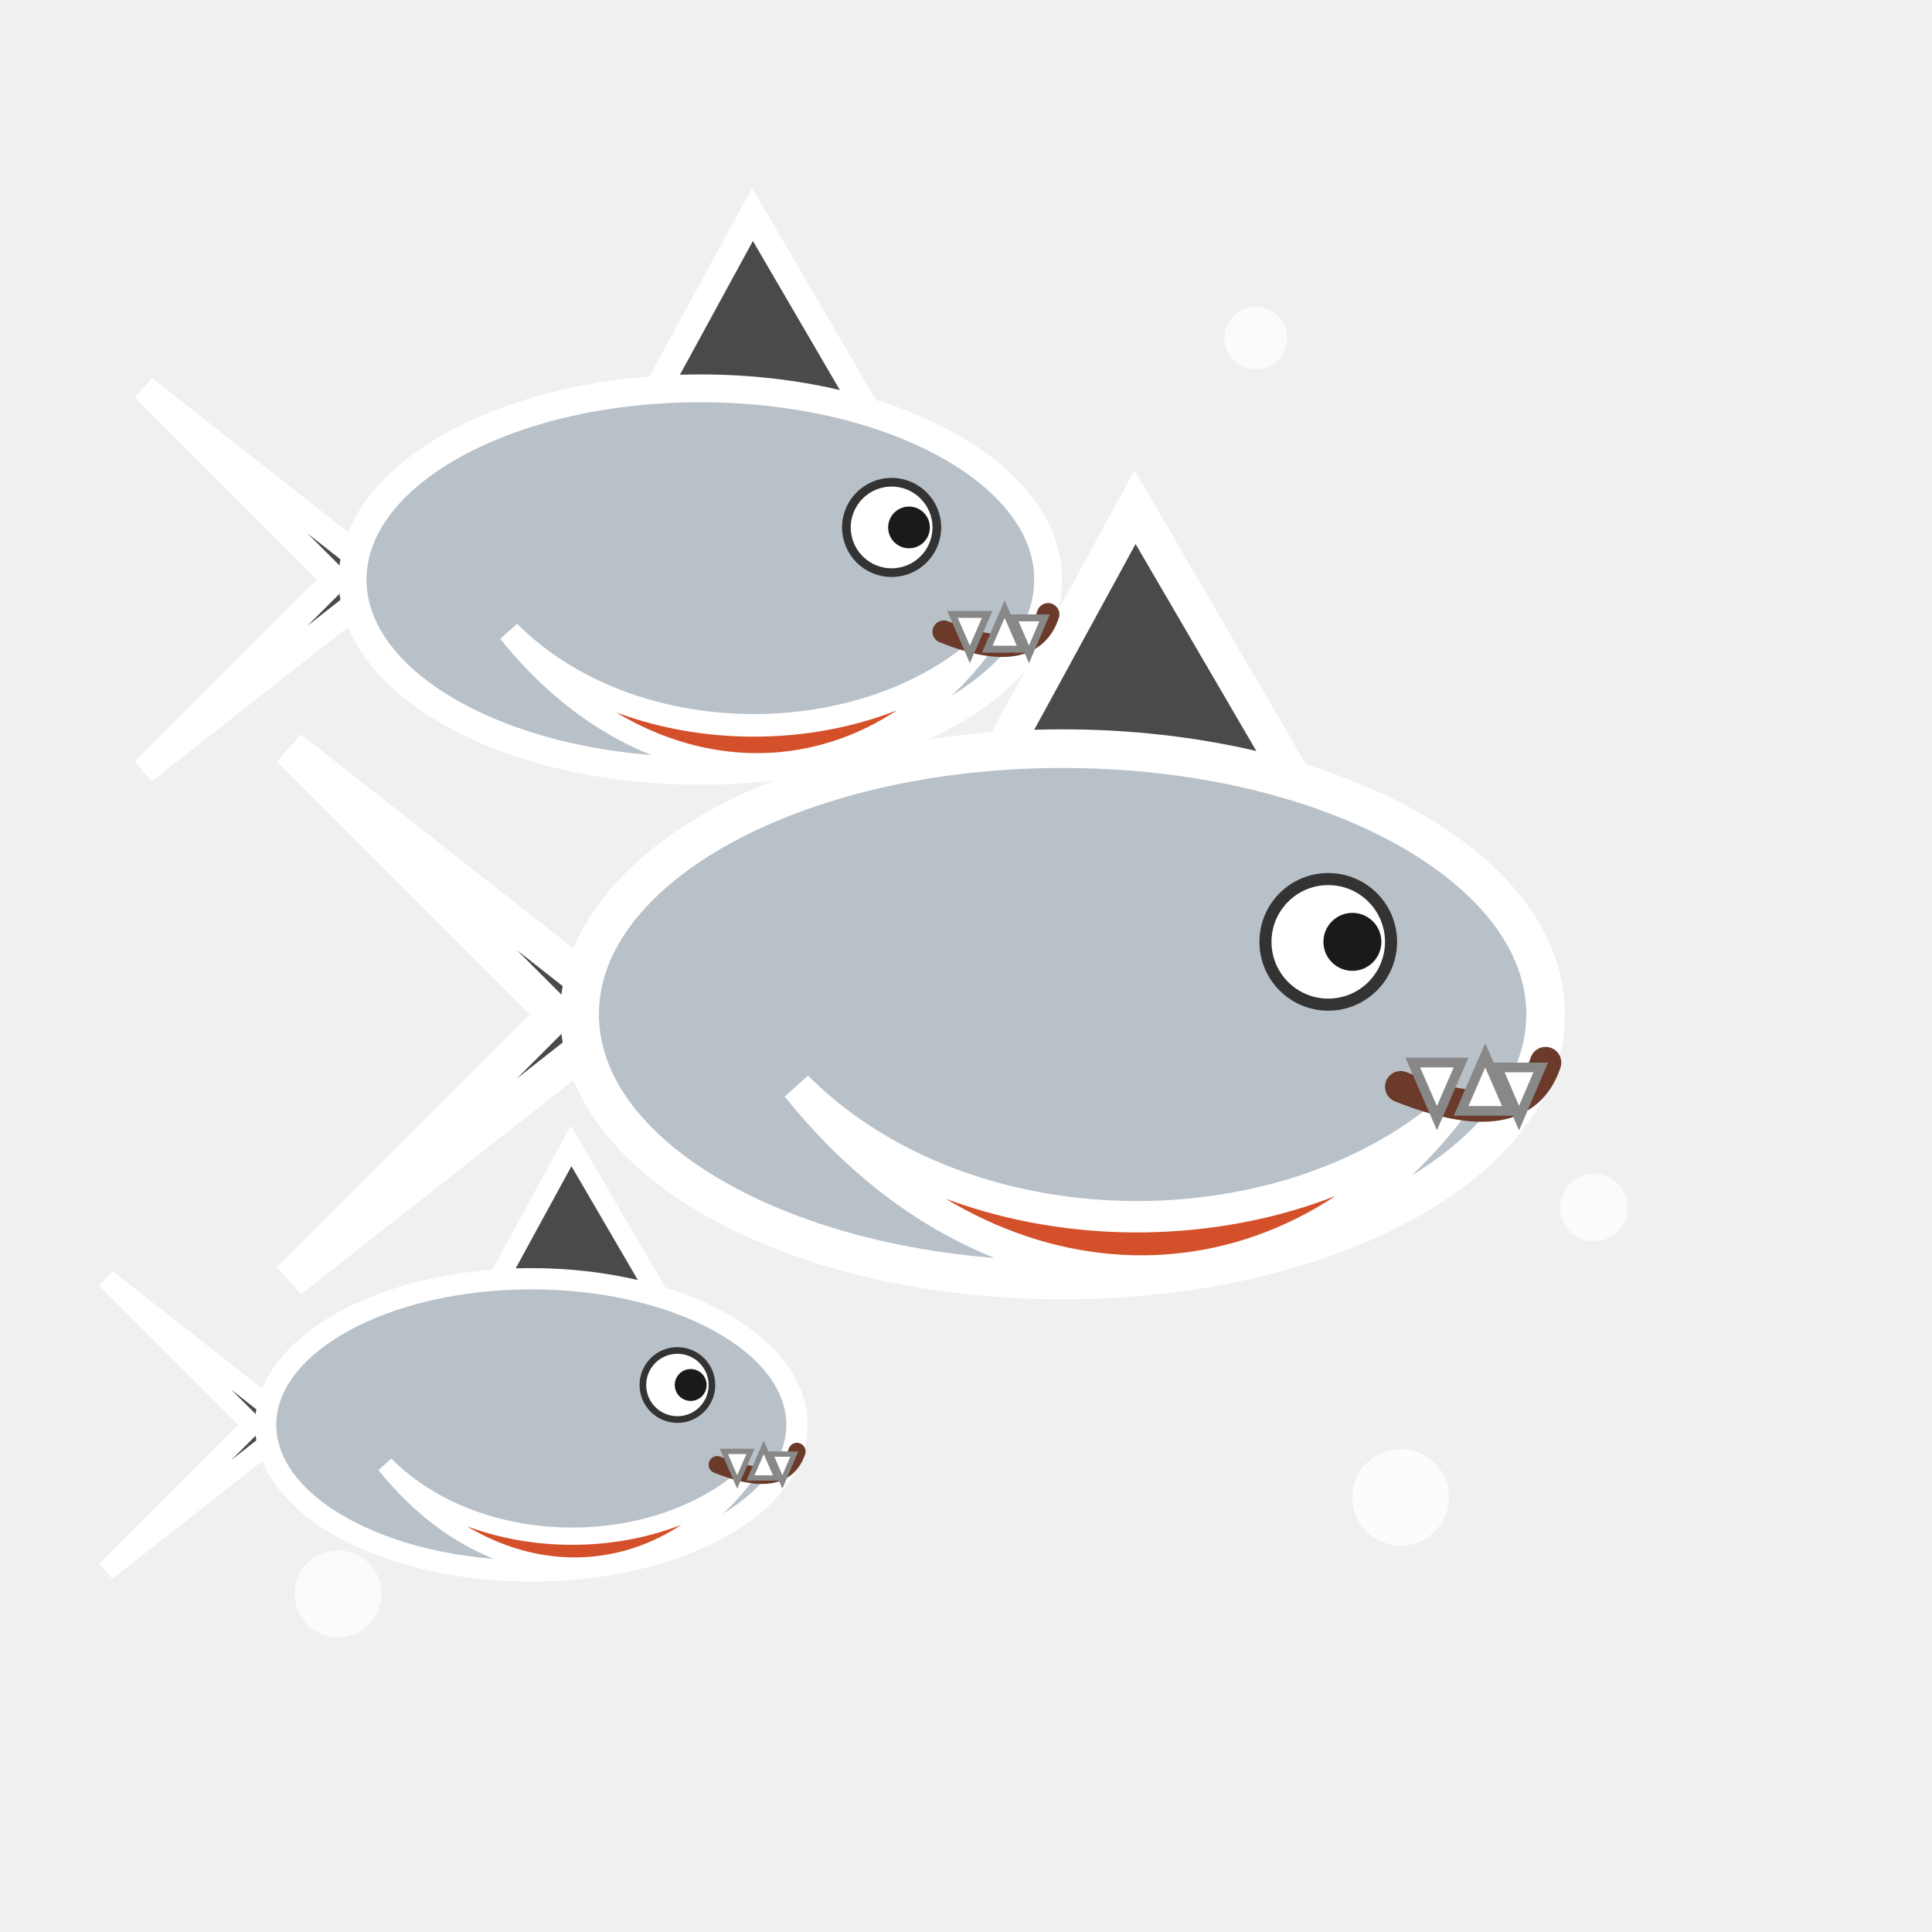
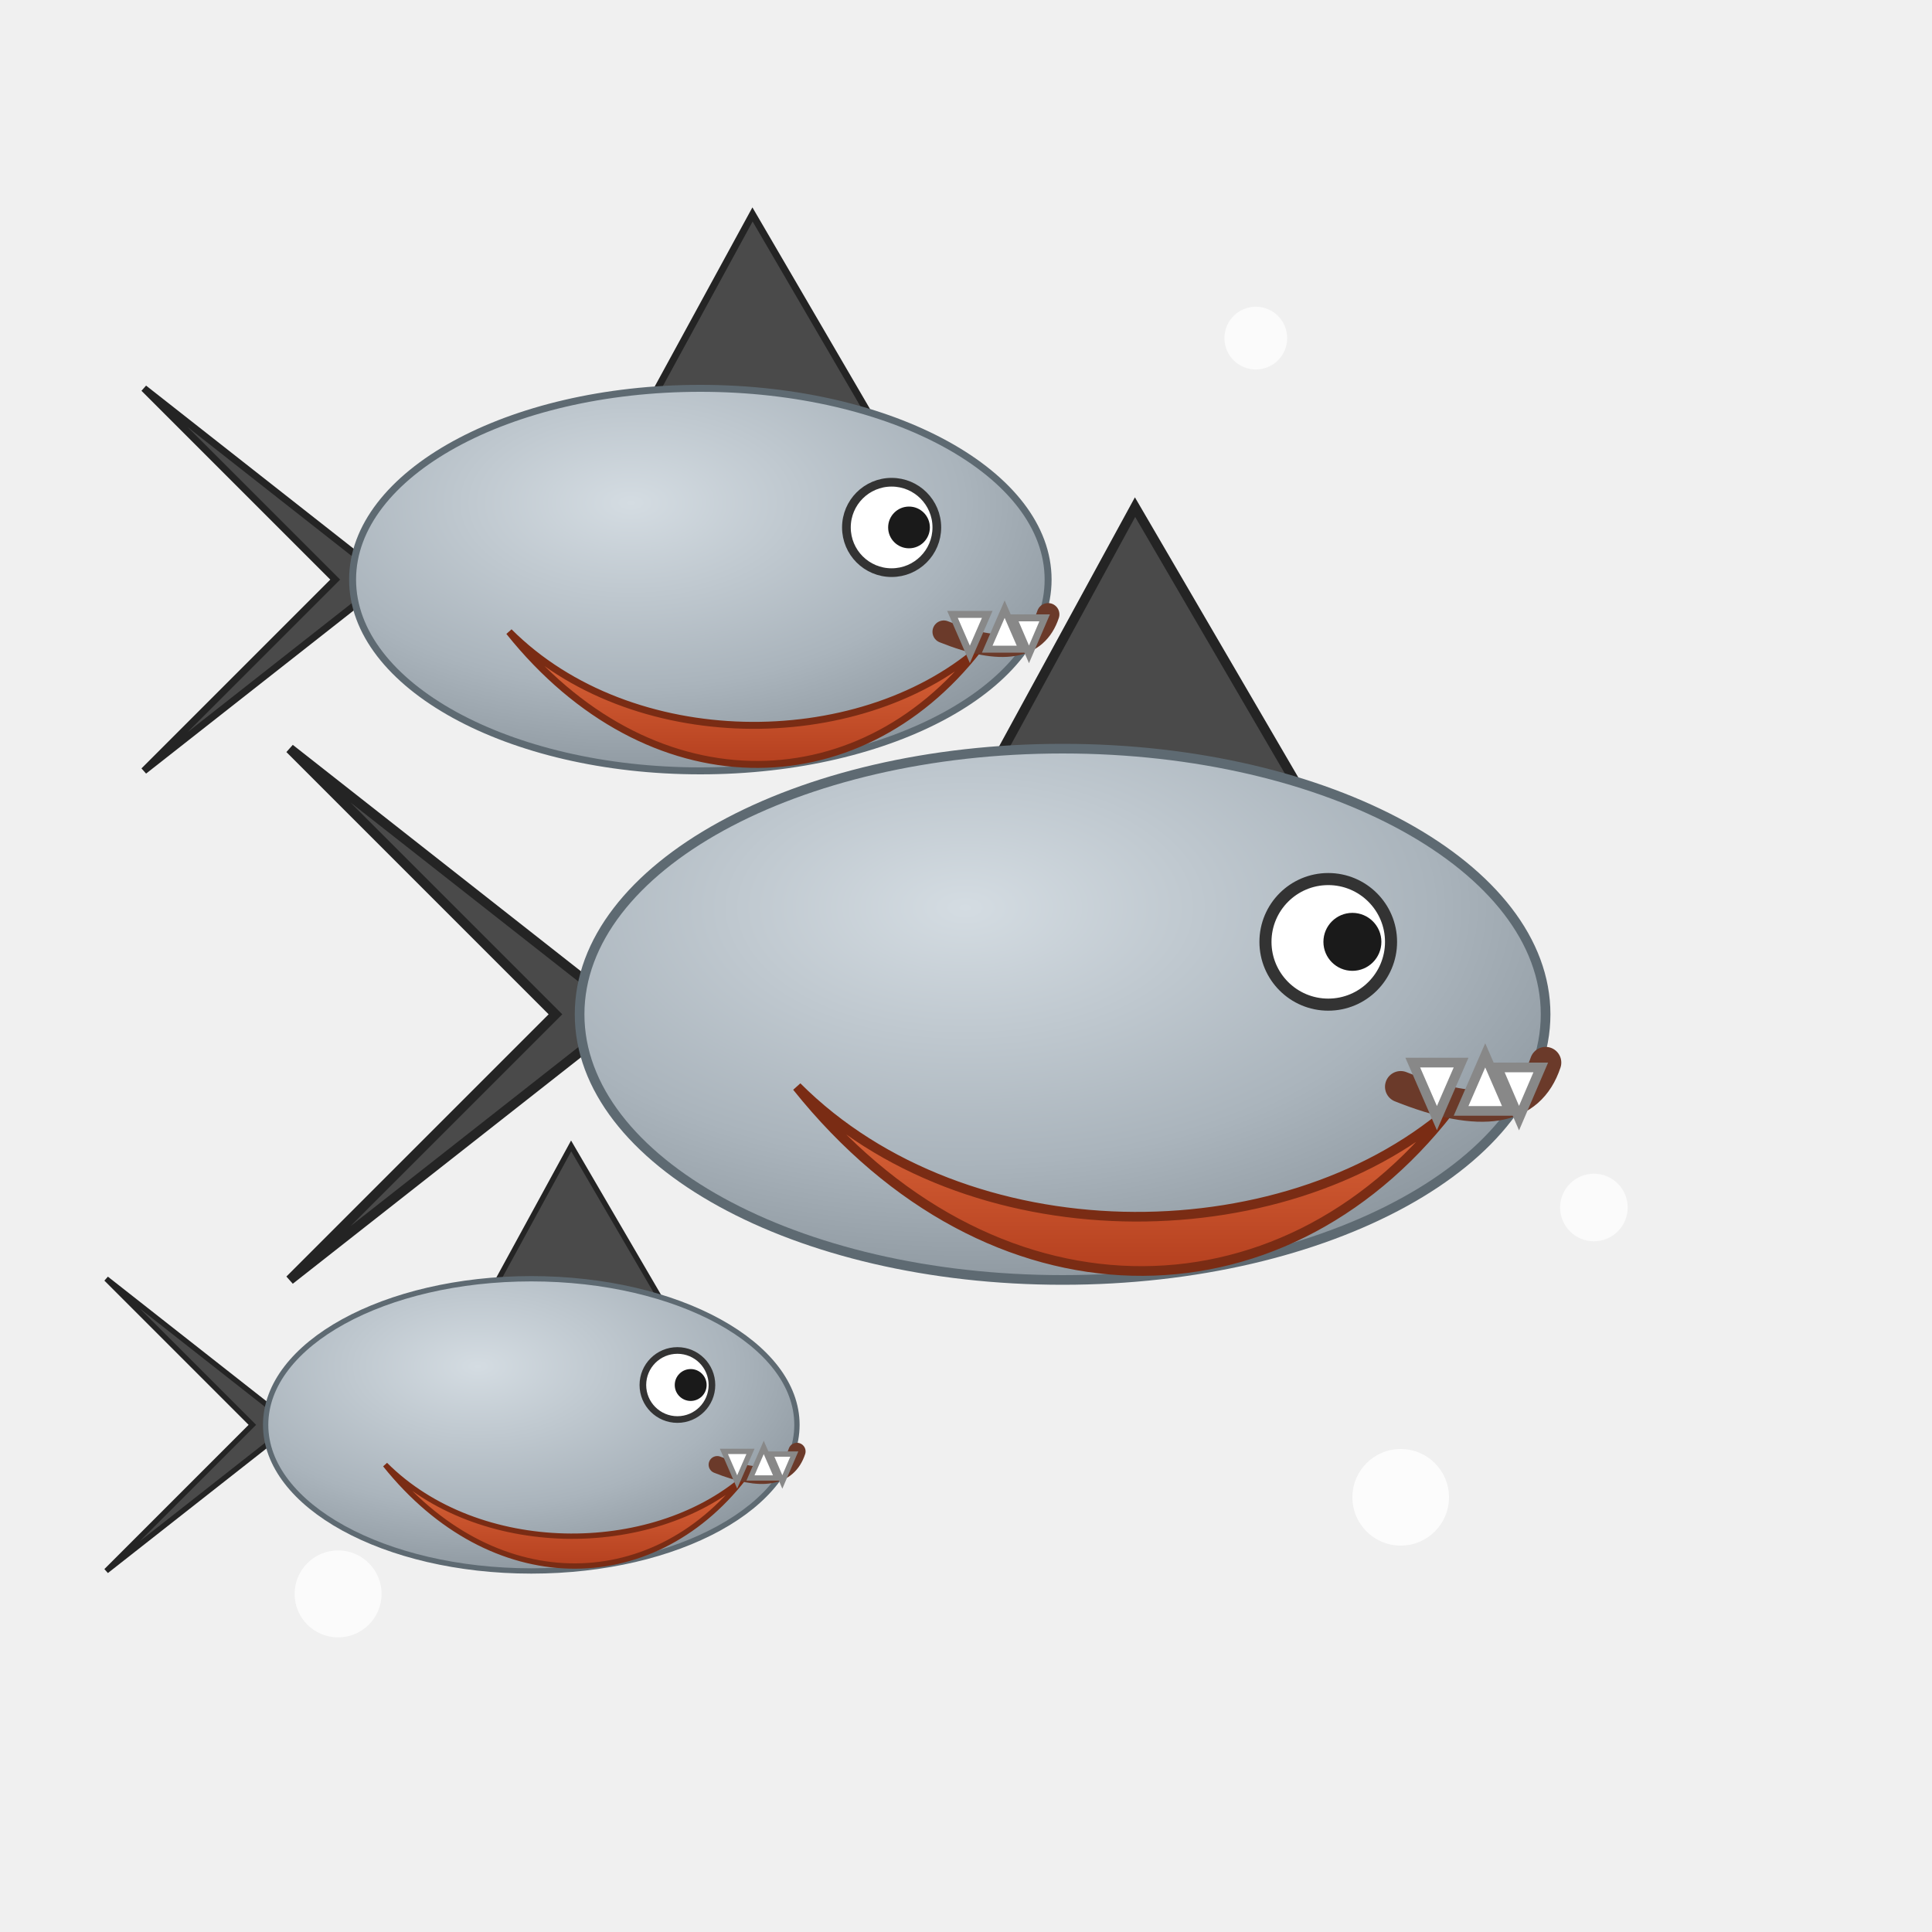
<svg xmlns="http://www.w3.org/2000/svg" viewBox="0 0 80 80">
  <defs>
+     <radialGradient id="prBody" cx="40%" cy="30%" r="80%">
+       <stop offset="0" stop-color="#d4dce2" />
+       <stop offset="0.6" stop-color="#aab4bc" />
+       <stop offset="1" stop-color="#848e96" />
+     </radialGradient>
+     <linearGradient id="prBelly" x1="0" y1="0" x2="0" y2="1">
+       <stop offset="0" stop-color="#e06b3e" />
+       <stop offset="1" stop-color="#b5401f" />
+     </linearGradient>
    <g id="piranha">
-       <path d="M -18,0 L -32,-11 L -21,0 L -32,11 Z" fill="#4a4a4a" stroke="white" stroke-width="1.5" />
-       <path d="M -3,-10 L 3,-21 L 10,-9 Z" fill="#4a4a4a" stroke="white" stroke-width="1.5" />
-       <ellipse cx="0" cy="0" rx="20" ry="11" fill="#b8c0c8" stroke="white" stroke-width="1.6" />
-       <path d="M -11,3 C -3,13 9,13 16,4 C 9,10 -4,10 -11,3 Z" fill="#d4502a" stroke="white" stroke-width="1.3" />
+       <path d="M -18,0 L -32,-11 L -21,0 L -32,11 Z" fill="#4a4a4a" stroke="#242424" stroke-width="0.4" />
+       <path d="M -3,-10 L 3,-21 L 10,-9 Z" fill="#4a4a4a" stroke="#242424" stroke-width="0.4" />
+       <ellipse cx="0" cy="0" rx="20" ry="11" fill="url(#prBody)" stroke="#5e6a72" stroke-width="0.4" />
+       <path d="M -11,3 C -3,13 9,13 16,4 C 9,10 -4,10 -11,3 Z" fill="url(#prBelly)" stroke="#7a2c14" stroke-width="0.4" />
      <circle cx="11" cy="-3" r="2.6" fill="white" stroke="#333333" stroke-width="0.5" />
      <circle cx="12" cy="-3" r="1.2" fill="#1a1a1a" />
      <path d="M14,3 Q19,5 20,2" fill="none" stroke="#6b3a2a" stroke-width="1.3" stroke-linecap="round" />
      <path d="M14.5,2 L16.5,2 L15.5,4.3 Z" fill="white" stroke="#888888" stroke-width="0.4" />
      <path d="M16.5,4 L18.5,4 L17.5,1.7 Z" fill="white" stroke="#888888" stroke-width="0.4" />
      <path d="M18,2.2 L19.8,2.2 L18.9,4.3 Z" fill="white" stroke="#888888" stroke-width="0.4" />
    </g>
  </defs>
  <g transform="translate(44,42)">
    <g>
      <use href="#piranha" />
      <animateTransform attributeName="transform" type="rotate" values="-5 0 0;5 0 0;-5 0 0" keyTimes="0;0.5;1" dur="0.9s" repeatCount="indefinite" />
    </g>
  </g>
  <g transform="translate(29,24) scale(0.72)">
    <g>
      <use href="#piranha" />
      <animateTransform attributeName="transform" type="rotate" values="5 0 0;-5 0 0;5 0 0" keyTimes="0;0.5;1" dur="1.1s" repeatCount="indefinite" />
    </g>
  </g>
  <g transform="translate(22,59) scale(0.55)">
    <g>
      <use href="#piranha" />
      <animateTransform attributeName="transform" type="rotate" values="-6 0 0;6 0 0;-6 0 0" keyTimes="0;0.5;1" dur="1.3s" repeatCount="indefinite" />
    </g>
  </g>
  <circle cx="58" cy="62" r="2" fill="white" opacity="0.8">
    <animate attributeName="cy" values="62;12" dur="2.6s" repeatCount="indefinite" />
    <animate attributeName="opacity" values="0.85;0" dur="2.6s" repeatCount="indefinite" />
  </circle>
  <circle cx="66" cy="50" r="1.4" fill="white" opacity="0.7">
    <animate attributeName="cy" values="50;8" dur="2.1s" begin="0.4s" repeatCount="indefinite" />
    <animate attributeName="opacity" values="0.8;0" dur="2.1s" begin="0.4s" repeatCount="indefinite" />
  </circle>
  <circle cx="14" cy="66" r="1.8" fill="white" opacity="0.75">
    <animate attributeName="cy" values="66;20" dur="3s" begin="0.8s" repeatCount="indefinite" />
    <animate attributeName="opacity" values="0.8;0" dur="3s" begin="0.8s" repeatCount="indefinite" />
  </circle>
  <circle cx="52" cy="14" r="1.3" fill="white" opacity="0.7">
    <animate attributeName="cy" values="14;0" dur="1.8s" begin="0.2s" repeatCount="indefinite" />
    <animate attributeName="opacity" values="0.8;0" dur="1.8s" begin="0.2s" repeatCount="indefinite" />
  </circle>
</svg>
